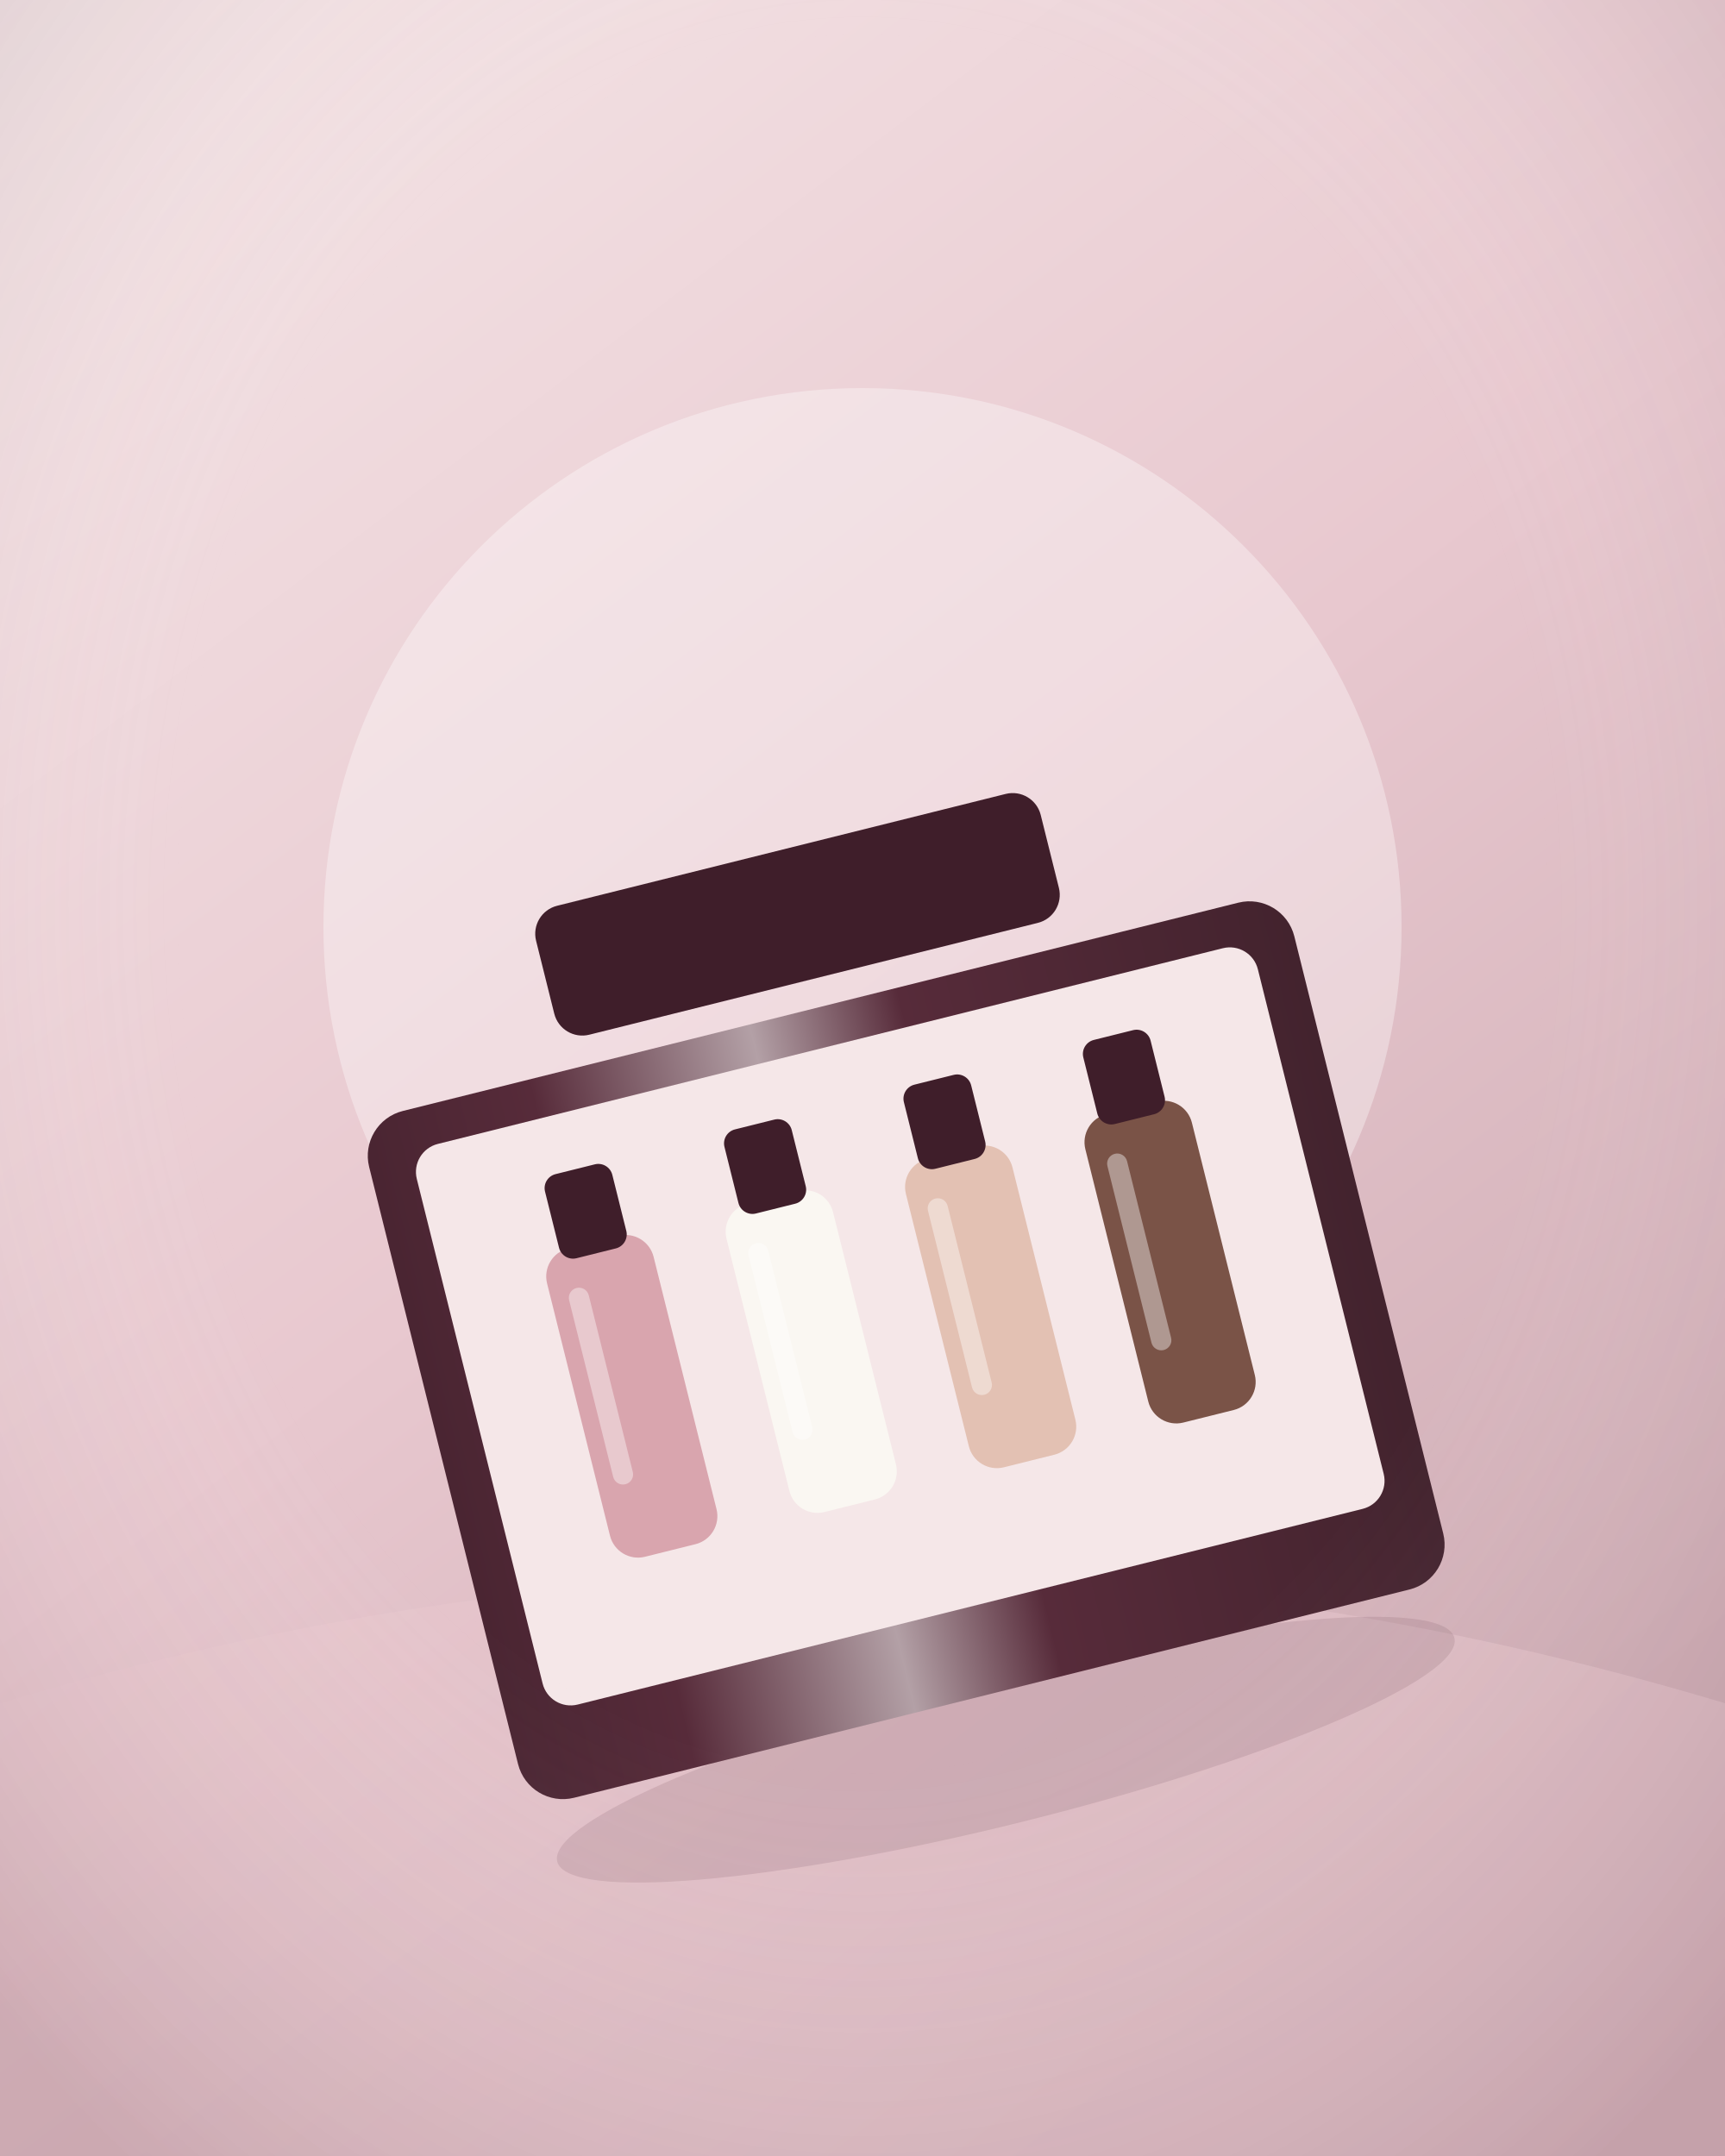
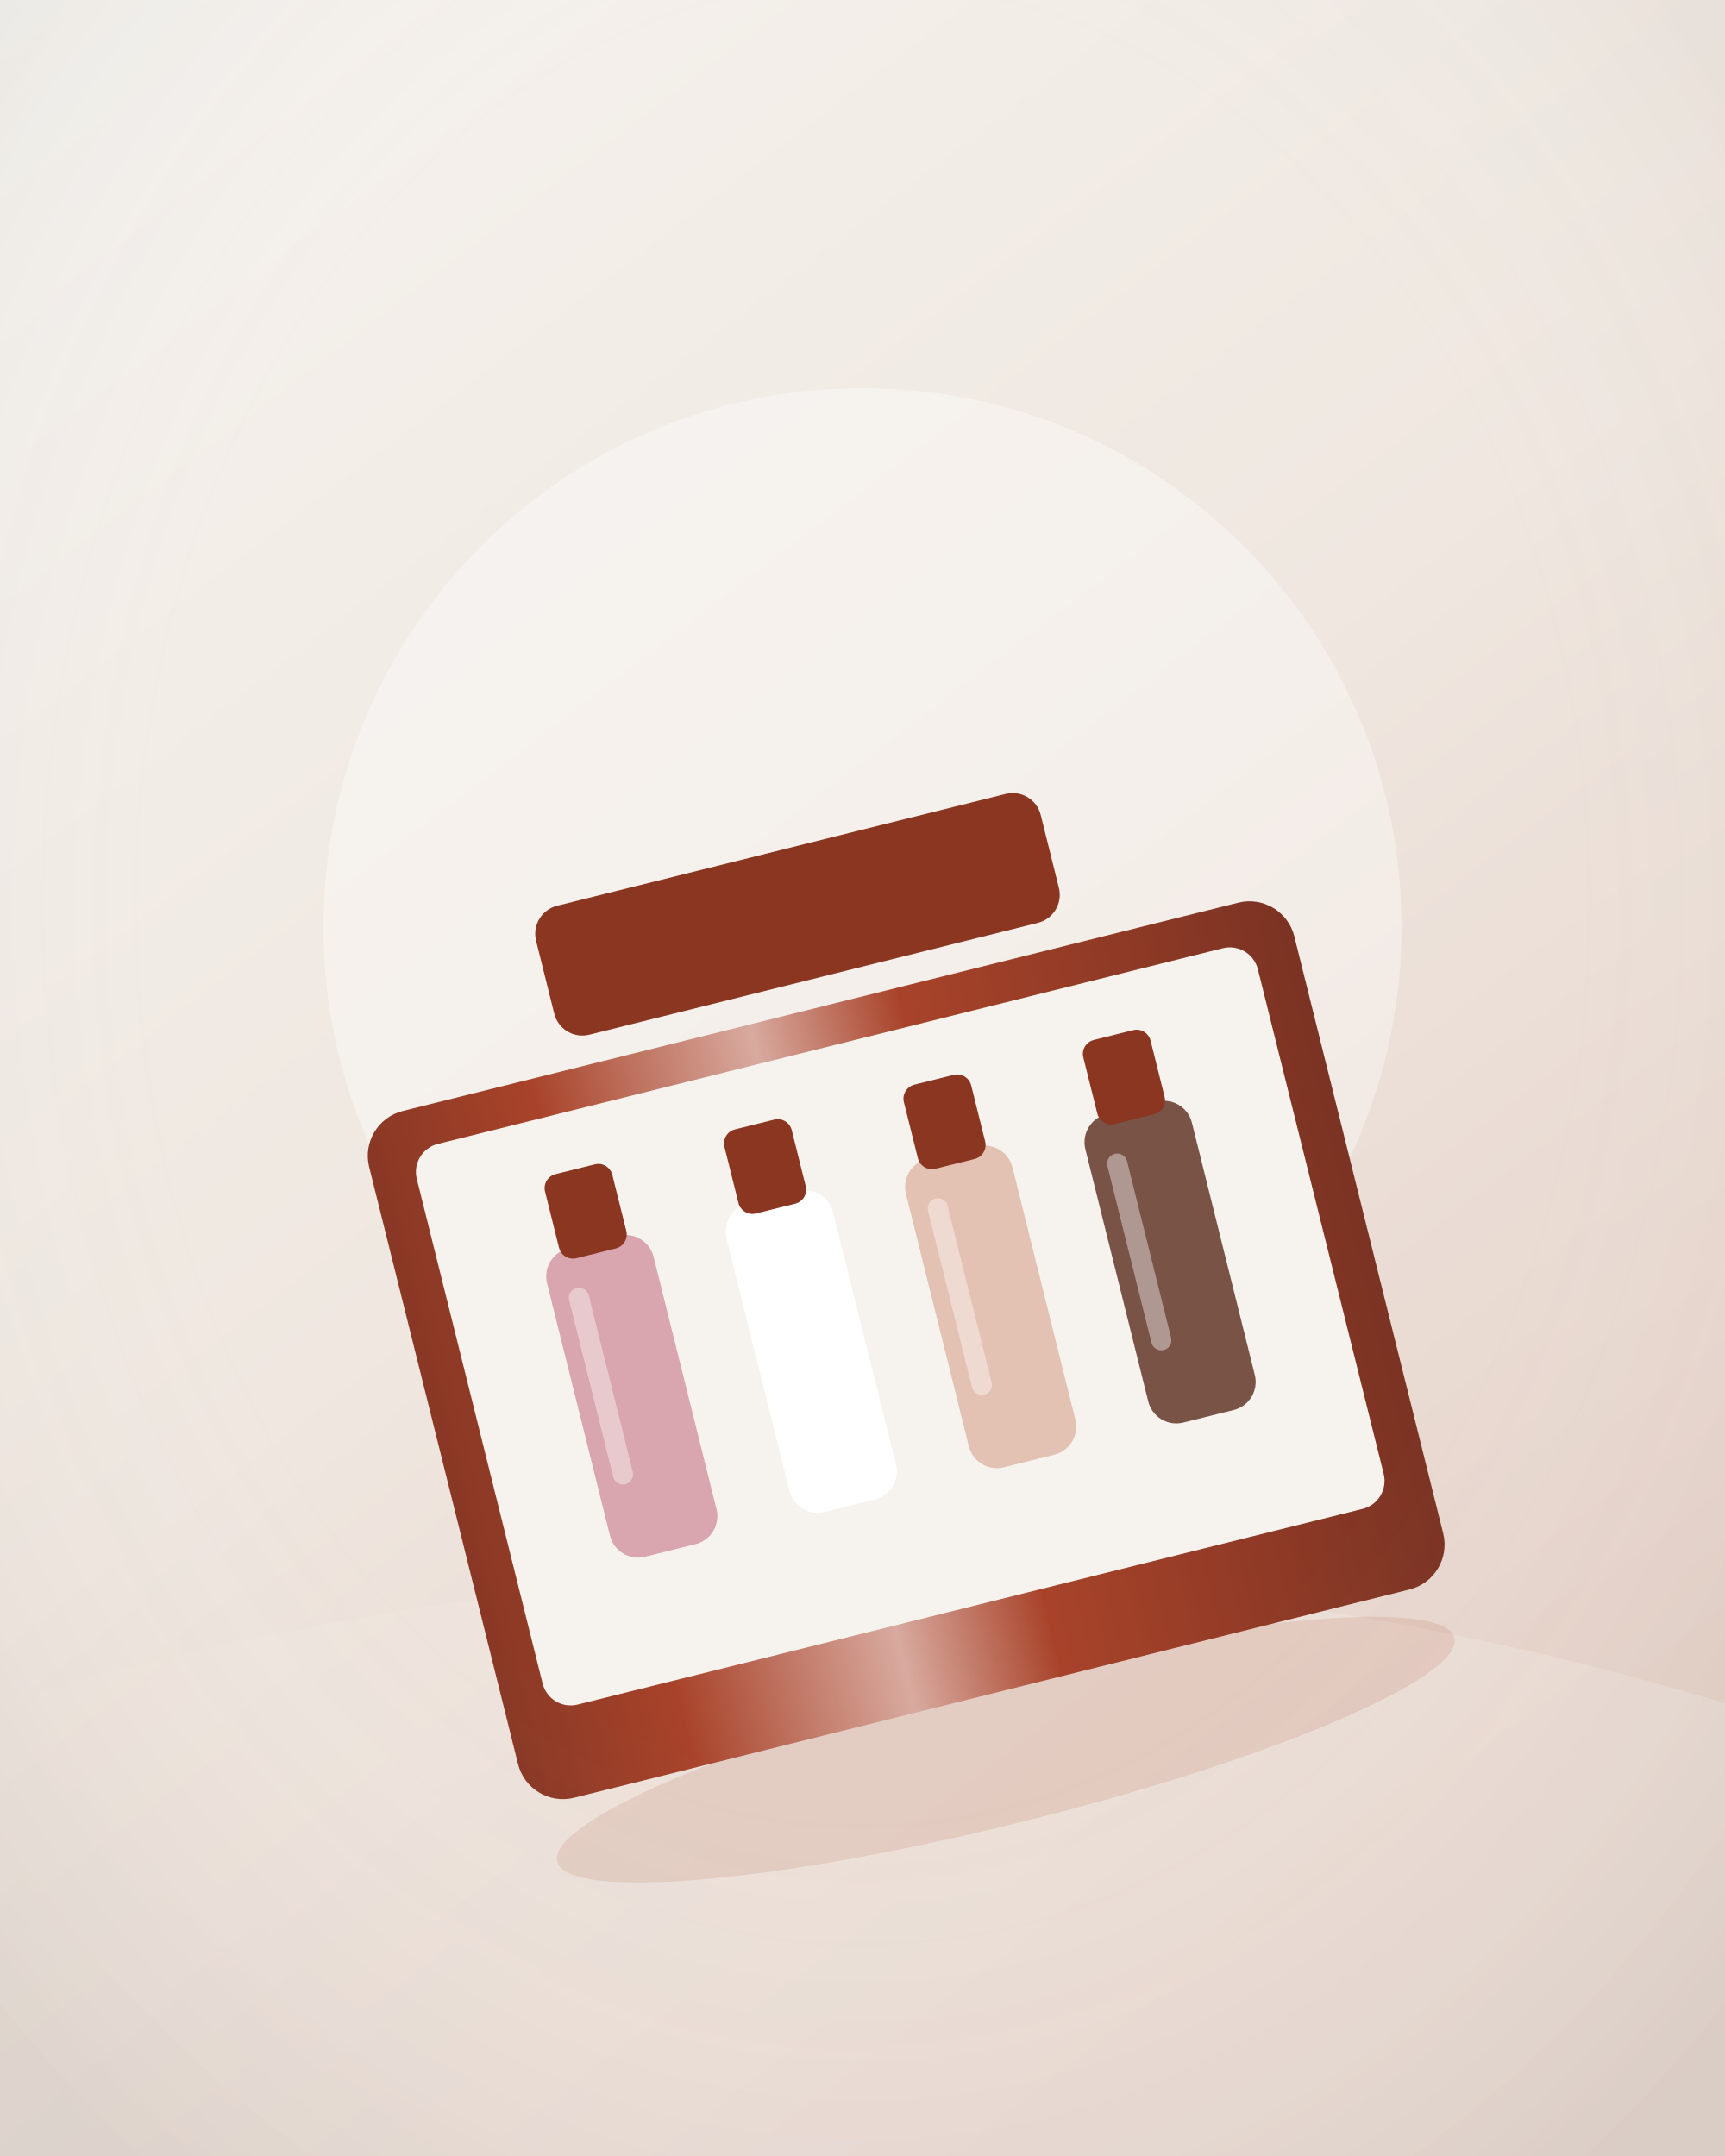
<svg xmlns="http://www.w3.org/2000/svg" viewBox="0 0 800 1000" width="800" height="1000" role="img">
  <defs>
    <linearGradient id="bg113" x1="0" y1="0" x2=".6" y2="1">
-       <stop offset="0" stop-color="#F5E7E8" />
-       <stop offset=".55" stop-color="#E8C8CF" />
-       <stop offset="1" stop-color="#ceacb4" />
+       <stop offset="0" stop-color="#F6F3EF" />
+       <stop offset=".55" stop-color="#EFE7E0" />
+       <stop offset="1" stop-color="#e6d3ca" />
    </linearGradient>
    <radialGradient id="v114" cx=".5" cy=".42" r=".72">
      <stop offset=".55" stop-color="#fff" stop-opacity="0" />
-       <stop offset="1" stop-color="#572B3A" stop-opacity=".16" />
+       <stop offset="1" stop-color="#141110" stop-opacity=".07" />
    </radialGradient>
    <linearGradient id="g112" x1="0" y1="0" x2="1" y2="0">
-       <stop offset="0" stop-color="#4a2532" />
-       <stop offset=".18" stop-color="#572B3A" />
-       <stop offset=".42" stop-color="#b3a0a6" />
-       <stop offset=".58" stop-color="#572B3A" />
-       <stop offset="1" stop-color="#43232e" />
+       <stop offset="0" stop-color="#893825" />
+       <stop offset=".18" stop-color="#A8432A" />
+       <stop offset=".42" stop-color="#d8aa9f" />
+       <stop offset=".58" stop-color="#A8432A" />
+       <stop offset="1" stop-color="#7b3323" />
    </linearGradient>
  </defs>
  <rect width="800" height="1000" fill="url(#bg113)" />
  <circle cx="400" cy="430" r="250" fill="#fff" opacity=".34" />
-   <path d="M0 1000 L0 790 Q 400 670 800 790 L800 1000 Z" fill="#E8C8CF" opacity=".45" />
+   <path d="M0 1000 L0 790 Q 400 670 800 790 L800 1000 Z" fill="#EFE7E0" opacity=".45" />
  <g transform="translate(400,545) rotate(-14) scale(1.34)">
-     <ellipse cx="0" cy="205" rx="160" ry="25.6" fill="#572B3A" opacity=".13" />
+     <ellipse cx="0" cy="205" rx="160" ry="25.6" fill="#A8432A" opacity=".13" />
    <rect x="-165" y="-60" width="330" height="245" rx="16" fill="url(#g112)" />
-     <rect x="-150" y="-46" width="300" height="200" rx="10" fill="#F5E7E8" />
+     <rect x="-150" y="-46" width="300" height="200" rx="10" fill="#F6F3EF" />
    <g transform="translate(-96,70)">
      <rect x="-19" y="-70" width="38" height="110" rx="10" fill="#D9A5AE" />
-       <rect x="-12" y="-96" width="24" height="30" rx="5" fill="#3F1E2A" />
+       <rect x="-12" y="-96" width="24" height="30" rx="5" fill="#8A3621" />
      <rect x="-13" y="-56" width="7" height="70" rx="3.5" fill="#fff" opacity=".4" />
    </g>
    <g transform="translate(-32,70)">
-       <rect x="-19" y="-70" width="38" height="110" rx="10" fill="#FAF7F2" />
-       <rect x="-12" y="-96" width="24" height="30" rx="5" fill="#3F1E2A" />
+       <rect x="-19" y="-70" width="38" height="110" rx="10" fill="#FFFFFF" />
+       <rect x="-12" y="-96" width="24" height="30" rx="5" fill="#8A3621" />
      <rect x="-13" y="-56" width="7" height="70" rx="3.5" fill="#fff" opacity=".4" />
    </g>
    <g transform="translate(32,70)">
      <rect x="-19" y="-70" width="38" height="110" rx="10" fill="#E3C1B3" />
-       <rect x="-12" y="-96" width="24" height="30" rx="5" fill="#3F1E2A" />
+       <rect x="-12" y="-96" width="24" height="30" rx="5" fill="#8A3621" />
      <rect x="-13" y="-56" width="7" height="70" rx="3.5" fill="#fff" opacity=".4" />
    </g>
    <g transform="translate(96,70)">
      <rect x="-19" y="-70" width="38" height="110" rx="10" fill="#7A5347" />
-       <rect x="-12" y="-96" width="24" height="30" rx="5" fill="#3F1E2A" />
+       <rect x="-12" y="-96" width="24" height="30" rx="5" fill="#8A3621" />
      <rect x="-13" y="-56" width="7" height="70" rx="3.5" fill="#fff" opacity=".4" />
    </g>
-     <rect x="-90" y="-116" width="180" height="46" rx="10" fill="#3F1E2A" />
+     <rect x="-90" y="-116" width="180" height="46" rx="10" fill="#8A3621" />
  </g>
  <rect width="800" height="1000" fill="url(#v114)" />
</svg>
